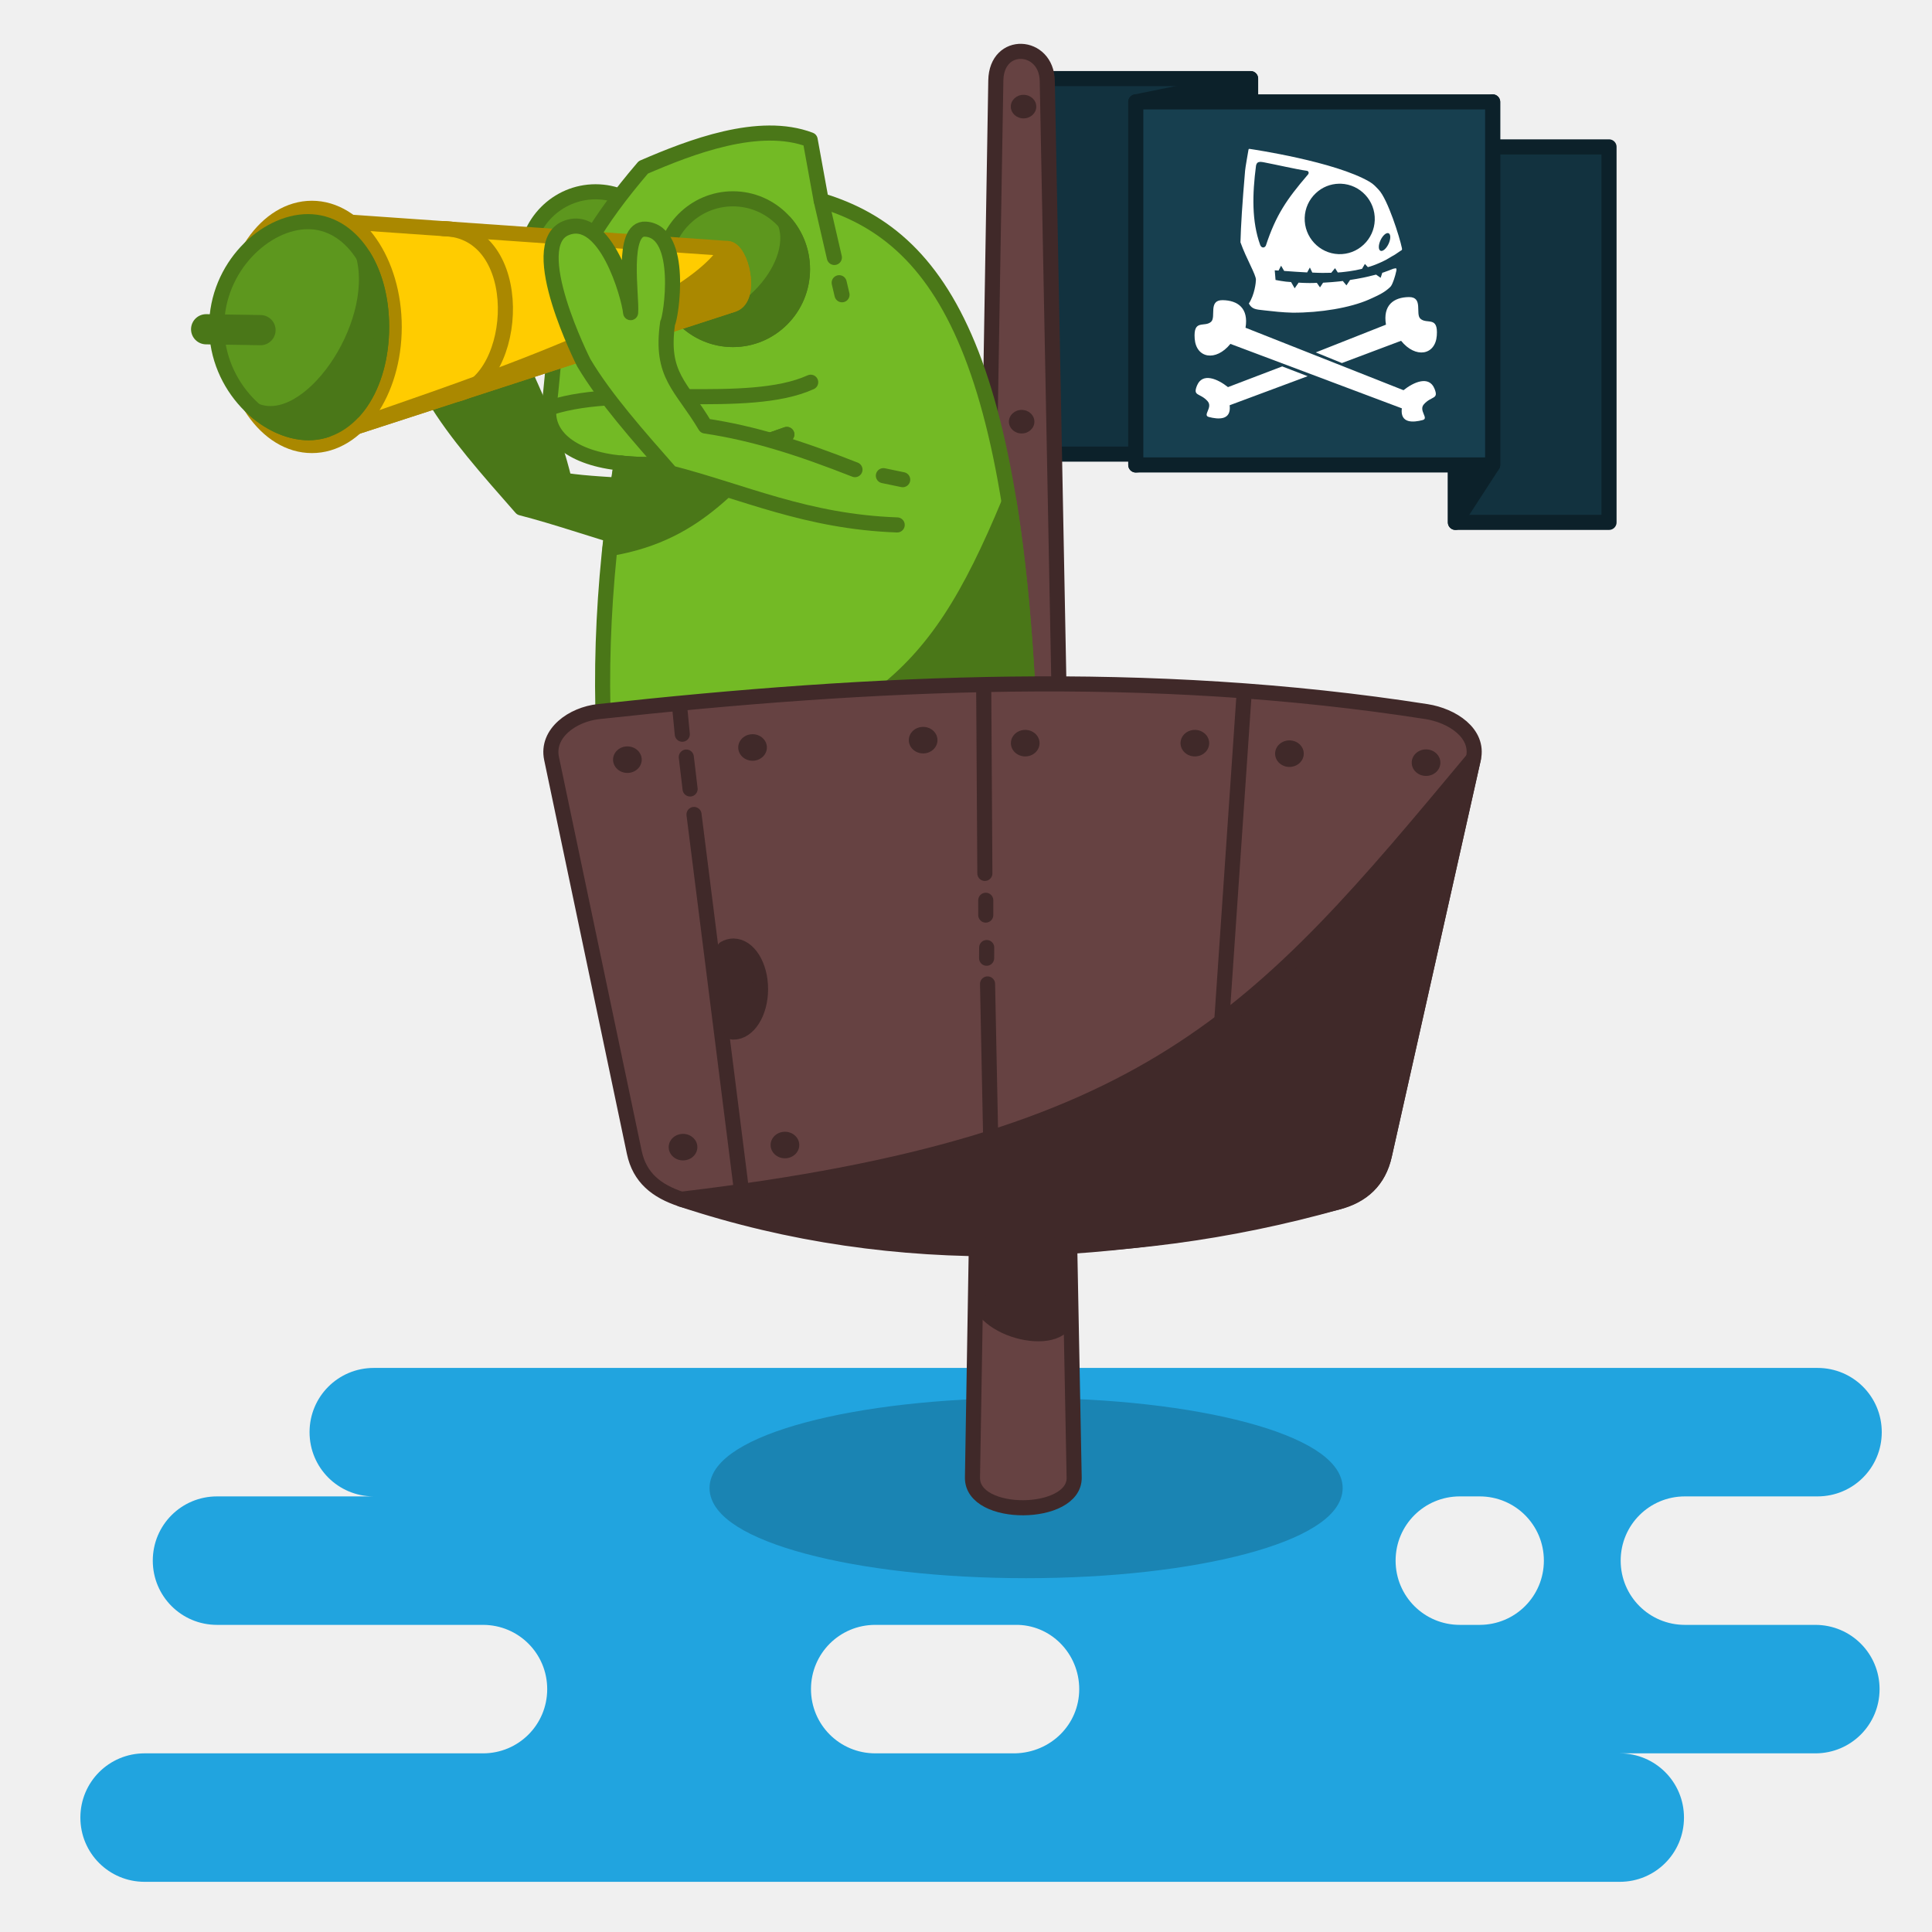
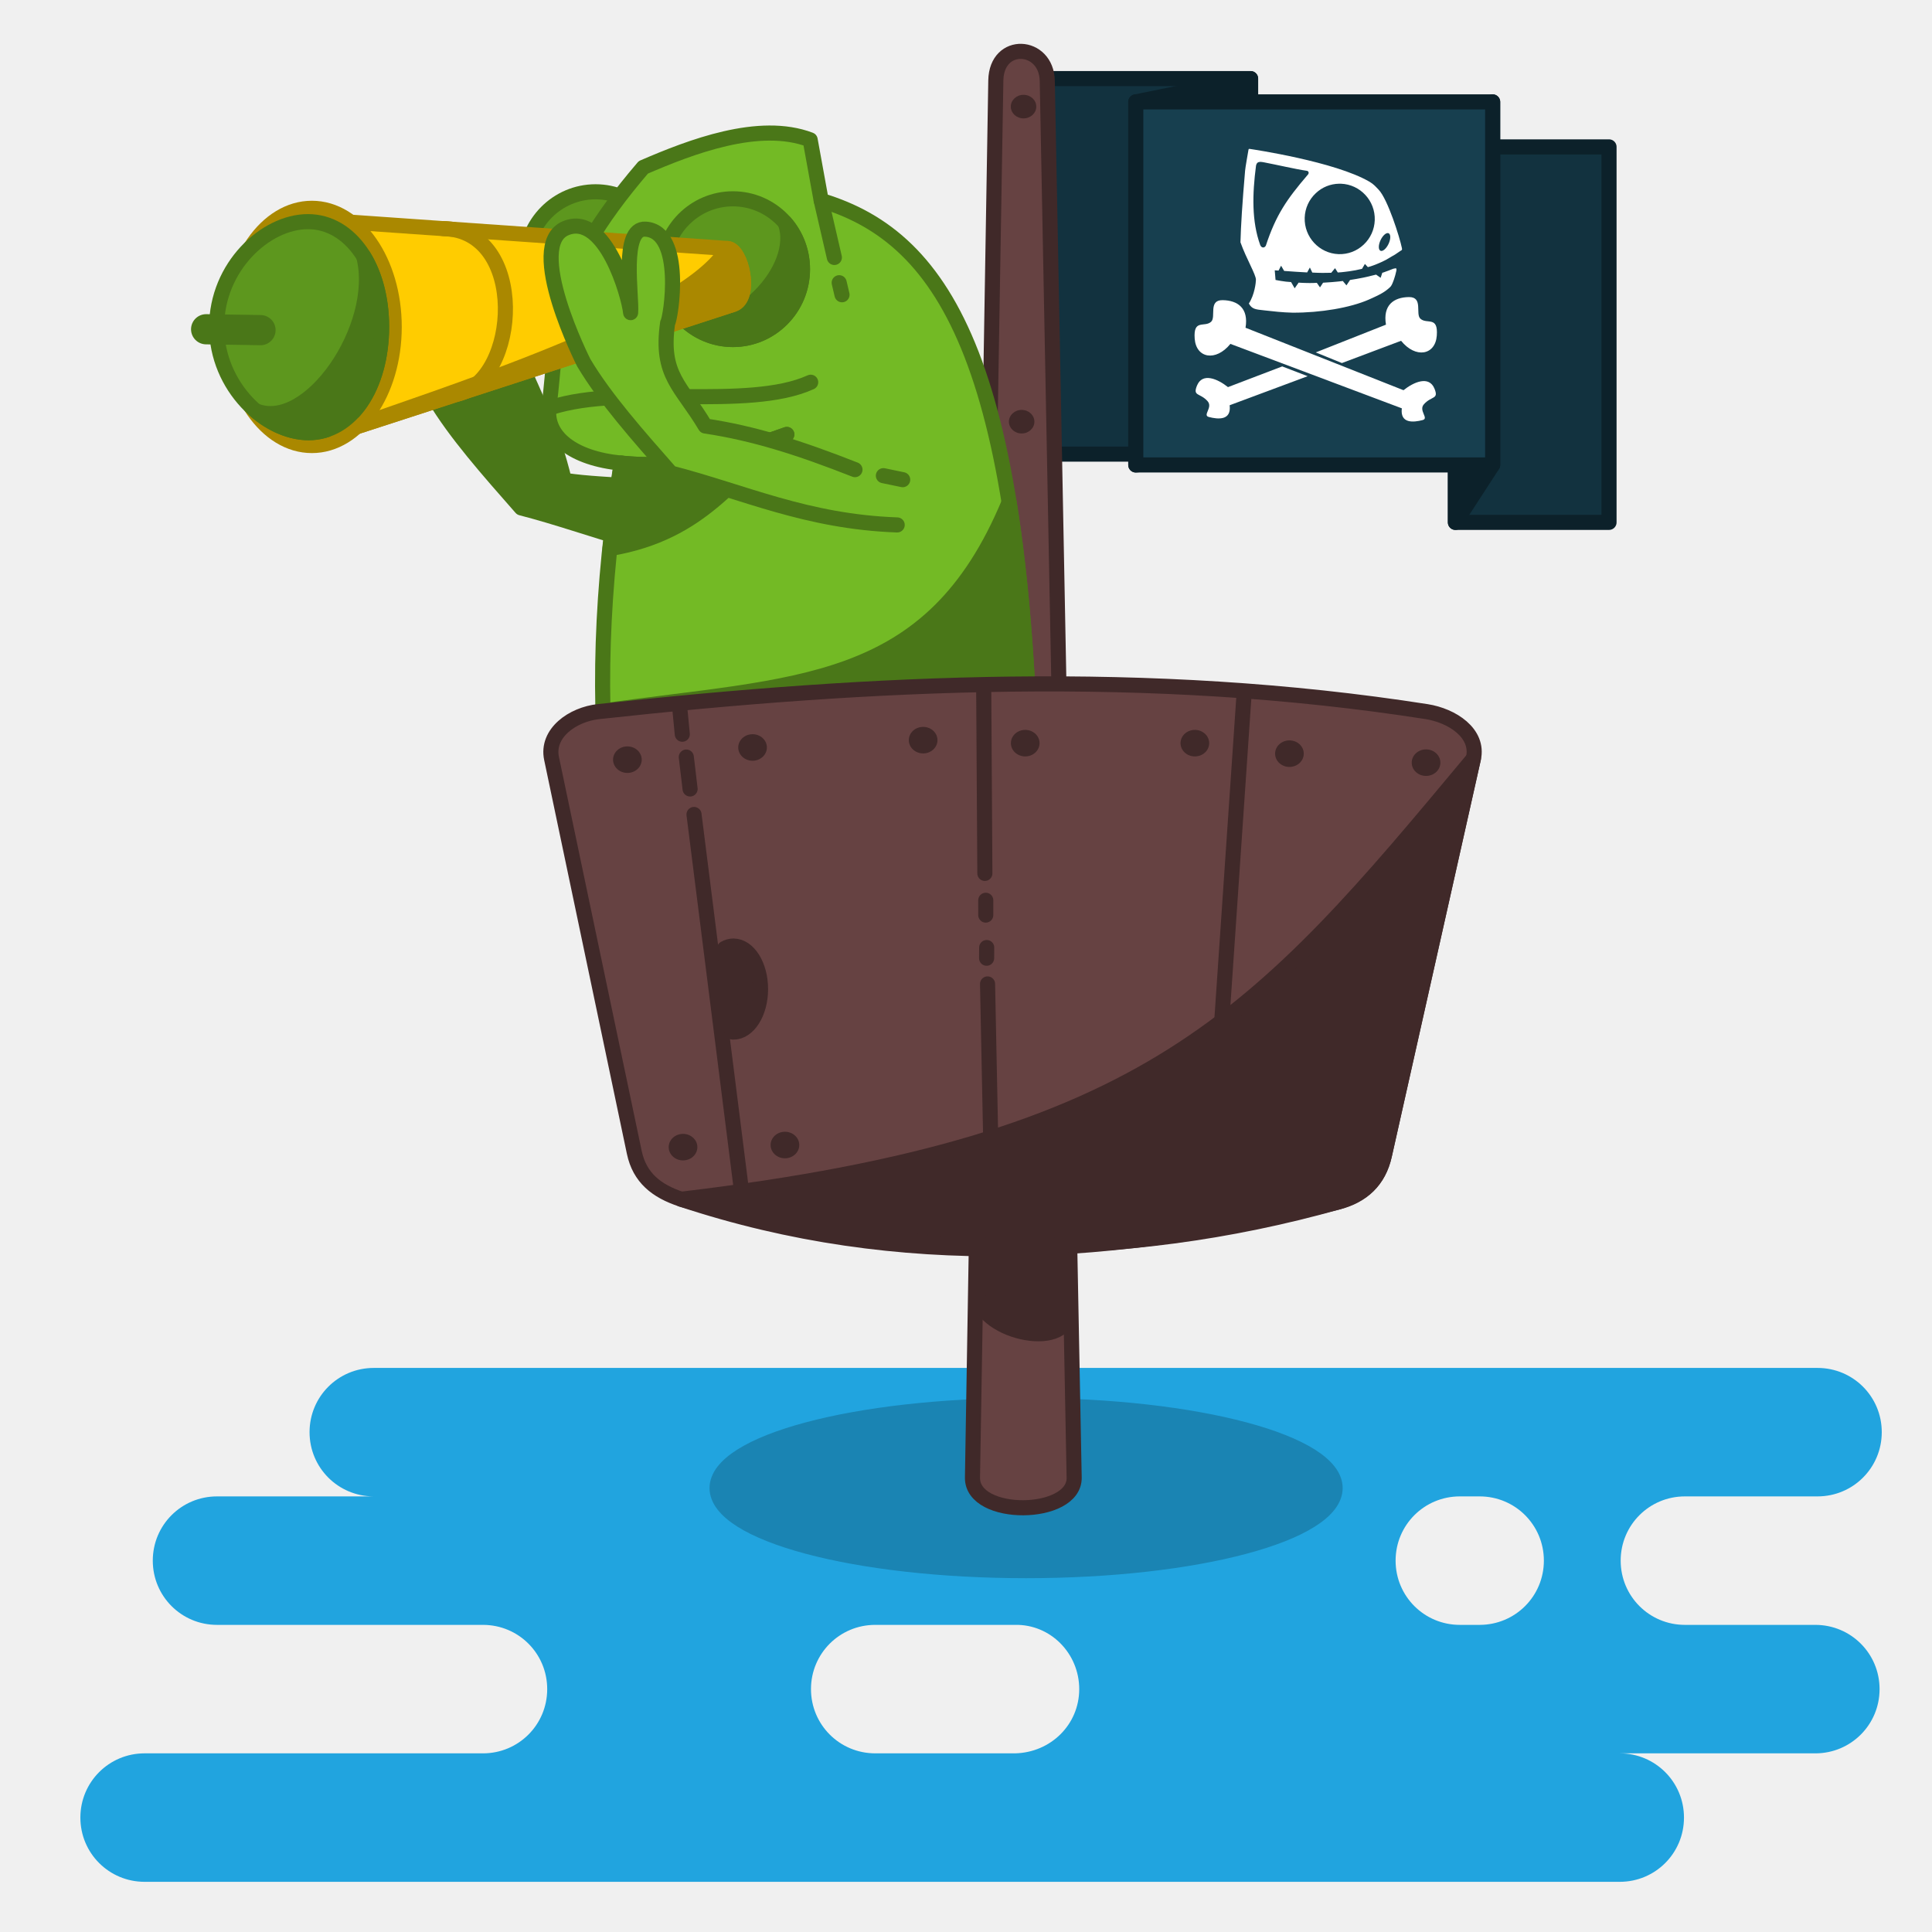
<svg xmlns="http://www.w3.org/2000/svg" id="svg8" version="1.1" viewBox="0 0 256 256" height="256" width="256">
  <defs id="defs2" />
  <g transform="translate(0,-866.5196)" id="layer1">
    <path id="rect1180" d="m 49.529,1047.777 c -4.715,0 -8.512,3.796 -8.512,8.512 0,4.704 3.778,8.493 8.478,8.511 H 31.003 28.756 c -4.715,0 -8.511,3.796 -8.511,8.512 0,4.715 3.795,8.512 8.511,8.512 h 1.095 1.152 32.994 c 4.715,0 8.511,3.796 8.511,8.512 0,4.715 -3.795,8.512 -8.511,8.512 H 29.851 c -0.01,0 -0.021,-8e-4 -0.031,-10e-4 H 19.162 c -4.715,0 -8.512,3.796 -8.512,8.512 0,4.715 3.796,8.512 8.512,8.512 h 34.145 127.172 31.026 3.119 c 4.715,0 8.512,-3.796 8.512,-8.512 0,-4.705 -3.78,-8.494 -8.48,-8.511 h 25.885 c 4.715,0 8.512,-3.796 8.512,-8.512 0,-4.715 -3.796,-8.512 -8.512,-8.512 h -17.282 c -4.715,0 -8.512,-3.796 -8.512,-8.512 0,-4.715 3.796,-8.512 8.512,-8.512 h 17.572 c 4.715,0 8.512,-3.796 8.512,-8.512 0,-4.715 -3.796,-8.511 -8.512,-8.511 H 235.677 65.415 54.745 Z m 146.53,17.023 c 4.715,0 8.512,3.796 8.512,8.512 0,4.715 -3.796,8.508 -8.512,8.512 h -2.623 c -4.715,0 -8.512,-3.796 -8.512,-8.512 0,-4.715 3.796,-8.512 8.512,-8.512 z m -80.088,17.023 h 18.52 c 4.714,-0.098 8.512,3.796 8.512,8.512 0,4.715 -3.797,8.414 -8.512,8.512 h -18.52 c -4.715,-6e-4 -8.512,-3.796 -8.512,-8.512 0,-4.715 3.796,-8.512 8.512,-8.512 z" style="opacity:1;fill:#21a4df;fill-opacity:1;stroke:none;stroke-width:2;stroke-linecap:round;stroke-linejoin:round;stroke-miterlimit:4;stroke-dasharray:none;stroke-opacity:1" />
    <path id="path844-7" d="m 94.146,933.236 c -7.307,-2.875 -12.942,-2.115 -19.377,-3.071 -1.509,-6.353 -3.885,-11.188 -6.142,-16.233 0.431,-0.575 2.226,-12.092 -2.925,-12.43 -3.305,-0.218 -1.789,8.906 -1.978,11.063 -0.213,-2.176 -3.32,-13.297 -8.551,-11.209 -5.571,2.223 2.34,17.841 2.34,17.841 2.818,4.746 7.219,9.689 11.553,14.624 9.744,2.521 17.969,6.445 29.979,6.873" style="opacity:1;fill:#4a7718;fill-opacity:1;stroke:#4a7718;stroke-width:2;stroke-linecap:round;stroke-linejoin:round;stroke-miterlimit:4;stroke-dasharray:none;stroke-opacity:1" />
    <ellipse ry="9.323" rx="9.22" cy="901.255" cx="78.914" id="path897-6" style="opacity:1;fill:#5d971e;fill-opacity:1;stroke:#4a7718;stroke-width:2;stroke-linecap:round;stroke-linejoin:round;stroke-miterlimit:4;stroke-dasharray:none;stroke-opacity:1" />
    <ellipse ry="10.941" rx="40.946" cy="1063.697" cx="135.963" id="path1251" style="opacity:1;fill:#1a84b3;fill-opacity:1;stroke:#1a84b3;stroke-width:2;stroke-linecap:round;stroke-linejoin:round;stroke-miterlimit:4;stroke-dasharray:none;stroke-opacity:1" />
    <rect y="876.936" x="137.545" height="49.754" width="28.166" id="rect834" style="opacity:1;fill:#12323f;fill-opacity:1;stroke:#0c212a;stroke-width:2;stroke-linecap:round;stroke-linejoin:round;stroke-miterlimit:4;stroke-dasharray:none;stroke-opacity:1" />
    <path id="rect826" d="m 131.952,877.183 -3.094,185.122 c -0.09,5.415 13.575,5.253 13.474,0 L 138.77,877.245 c -0.096,-4.998 -6.728,-5.428 -6.818,-0.062 z" style="opacity:1;fill:#664242;fill-opacity:1;stroke:#402929;stroke-width:2;stroke-linecap:round;stroke-linejoin:round;stroke-miterlimit:4;stroke-dasharray:none;stroke-opacity:1" />
    <path id="rect826-3" d="m 129.968,1027.284 -0.437,10.294 c -0.23,5.411 11.927,8.088 11.976,2.833 l 0.124,-13.377 c -0.976,-4.172 -7.317,0.56 -11.662,0.25 z" style="opacity:1;fill:#402929;fill-opacity:1;stroke:#402929;stroke-width:2;stroke-linecap:round;stroke-linejoin:round;stroke-miterlimit:4;stroke-dasharray:none;stroke-opacity:1" />
    <rect y="885.983" x="192.85" height="49.754" width="20.354" id="rect832" style="opacity:1;fill:#12323f;fill-opacity:1;stroke:#0c212a;stroke-width:2;stroke-linecap:round;stroke-linejoin:round;stroke-miterlimit:4;stroke-dasharray:none;stroke-opacity:1" />
    <path id="path836" d="m 80.858,974.243 c -1.754,-14.612 -1.196,-30.092 1.462,-46.358 -6.382,-0.612 -10.07,-3.514 -9.579,-7.385 1.38,-10.885 -0.14,-17.028 12.504,-31.807 6.243,-2.696 15.335,-6.221 22.105,-3.647 l 1.462,8.043 c 16.822,5.044 26.974,22.387 27.91,80.57 z" style="opacity:1;fill:#73ba25;fill-opacity:1;stroke:#4a7718;stroke-width:2;stroke-linecap:round;stroke-linejoin:round;stroke-miterlimit:4;stroke-dasharray:none;stroke-opacity:1" />
    <ellipse ry="9.323" rx="9.22" cy="902.186" cx="97.114" id="path897" style="opacity:1;fill:#5d971e;fill-opacity:1;stroke:#4a7718;stroke-width:2;stroke-linecap:round;stroke-linejoin:round;stroke-miterlimit:4;stroke-dasharray:none;stroke-opacity:1" />
-     <path id="path836-5" d="m 80.858,974.243 c 34.791,-11.279 42.432,-16.074 52.856,-41.175 1.718,10.631 2.741,23.938 3.008,40.59 z" style="opacity:1;fill:#4a7718;fill-opacity:1;stroke:#4a7718;stroke-width:2;stroke-linecap:round;stroke-linejoin:round;stroke-miterlimit:4;stroke-dasharray:none;stroke-opacity:1" />
+     <path id="path836-5" d="m 79.301,960.811 c 26.291,-3.779 43.99,-2.641 54.413,-27.742 1.718,10.631 2.741,23.938 3.008,40.59 z" style="opacity:1;fill:#4a7718;fill-opacity:1;stroke:#4a7718;stroke-width:2;stroke-linecap:round;stroke-linejoin:round;stroke-miterlimit:4;stroke-dasharray:none;stroke-opacity:1" />
    <path id="rect828" d="m 79.301,960.811 c -3.423,0.373 -6.924,2.846 -6.216,6.217 l 10.96,52.18 c 0.708,3.37 2.947,5.133 6.216,6.216 29.078,9.636 57.914,7.72 86.96,0.395 3.339,-0.842 5.462,-2.856 6.216,-6.216 l 11.799,-52.575 c 0.754,-3.36 -2.814,-5.685 -6.216,-6.217 -36.711,-5.736 -73.236,-3.98 -109.719,0 z" style="opacity:1;fill:#664242;fill-opacity:1;stroke:#402929;stroke-width:2;stroke-linecap:round;stroke-linejoin:round;stroke-miterlimit:4;stroke-dasharray:none;stroke-opacity:1" />
    <path id="path838" d="m 82.321,927.885 c 8.751,0.891 15.337,-1.466 21.936,-3.802" style="opacity:1;fill:none;stroke:#4a7718;stroke-width:2;stroke-linecap:round;stroke-linejoin:round;stroke-miterlimit:4;stroke-dasharray:none;stroke-opacity:1" />
    <path id="path840" d="m 73.034,920.5 c 9.741,-3.136 26.031,0.462 34.387,-3.334" style="opacity:1;fill:none;stroke:#4a7718;stroke-width:2;stroke-linecap:round;stroke-linejoin:round;stroke-miterlimit:4;stroke-dasharray:none;stroke-opacity:1" />
    <path id="path842" d="m 119.612,930.079 -2.559,-0.53" style="opacity:1;fill:none;stroke:#4a7718;stroke-width:2;stroke-linecap:round;stroke-linejoin:round;stroke-miterlimit:4;stroke-dasharray:none;stroke-opacity:1" />
    <path id="path897-9" d="m 90.798,908.979 c 1.65,1.57 3.872,2.531 6.317,2.531 5.092,-1.1e-4 9.22,-4.174 9.22,-9.323 -5e-5,-2.363 -0.869,-4.521 -2.302,-6.164 2.302,6.164 -6.917,15.487 -13.234,12.956 z" style="opacity:1;fill:#4a7718;fill-opacity:1;stroke:#4a7718;stroke-width:2;stroke-linecap:round;stroke-linejoin:round;stroke-miterlimit:4;stroke-dasharray:none;stroke-opacity:1" />
    <path id="path846" d="m 96.39,899.446 -51.084,-3.568 -0.62,28.024 52.531,-17.062 c 2.446,-0.926 1.041,-7.272 -0.827,-7.394 z" style="opacity:1;fill:#ffcc00;fill-opacity:1;stroke:#aa8800;stroke-width:2;stroke-linecap:round;stroke-linejoin:round;stroke-miterlimit:4;stroke-dasharray:none;stroke-opacity:1" />
    <path id="path848" d="m 60.55,918.758 c 8.302,-1.849 9.421,-21.728 -1.822,-21.955" style="opacity:1;fill:none;stroke:#aa8800;stroke-width:2;stroke-linecap:round;stroke-linejoin:round;stroke-miterlimit:4;stroke-dasharray:none;stroke-opacity:1" />
    <path id="path852" d="m 90.073,960.34 0.334,3.467" style="opacity:1;fill:none;stroke:#402929;stroke-width:2;stroke-linecap:round;stroke-linejoin:round;stroke-miterlimit:4;stroke-dasharray:none;stroke-opacity:1" />
    <path id="path854" d="m 90.939,966.834 0.502,4.227" style="opacity:1;fill:none;stroke:#402929;stroke-width:2;stroke-linecap:round;stroke-linejoin:round;stroke-miterlimit:4;stroke-dasharray:none;stroke-opacity:1" />
    <path id="path856" d="m 91.961,974.441 6.462,51.203" style="opacity:1;fill:none;stroke:#402929;stroke-width:2;stroke-linecap:round;stroke-linejoin:round;stroke-miterlimit:4;stroke-dasharray:none;stroke-opacity:1" />
    <path id="path866" d="m 130.349,958.009 0.15,24.24 m 0.12,3.562 -5.7e-4,1.96 m 0.124,4.302 -0.011,1.416 m 0.124,3.407 0.612,30.138" style="opacity:1;fill:none;stroke:#402929;stroke-width:2;stroke-linecap:round;stroke-linejoin:round;stroke-miterlimit:4;stroke-dasharray:none;stroke-opacity:1" />
    <path id="path870" d="m 164.839,958.602 -4.58,67.124" style="opacity:1;fill:none;stroke:#402929;stroke-width:2;stroke-linecap:round;stroke-linejoin:round;stroke-miterlimit:4;stroke-dasharray:none;stroke-opacity:1" />
    <path id="path874" d="m 108.813,893.089 1.744,7.546" style="opacity:1;fill:none;stroke:#4a7718;stroke-width:2;stroke-linecap:round;stroke-linejoin:round;stroke-miterlimit:4;stroke-dasharray:none;stroke-opacity:1" />
    <ellipse cx="41.325" cy="909.838" rx="10.91" ry="15.718" id="path879" style="opacity:1;fill:#ffcc00;fill-opacity:1;stroke:#aa8800;stroke-width:2;stroke-linecap:round;stroke-linejoin:round;stroke-miterlimit:4;stroke-dasharray:none;stroke-opacity:1" />
    <path id="path879-3" d="m 40.8,895.888 c -5.621,2.8e-4 -12.091,5.982 -12.091,13.936 -2.65e-4,7.954 6.555,14.031 12.177,14.032 5.622,6.2e-4 9.68,-6.077 9.68,-14.032 -1.99e-4,-7.954 -4.144,-13.937 -9.766,-13.936 z" style="opacity:1;fill:#5d971e;fill-opacity:1;stroke:#4a7718;stroke-width:2;stroke-linecap:round;stroke-linejoin:round;stroke-miterlimit:4;stroke-dasharray:none;stroke-opacity:1" />
    <path id="path838-2" d="m 104.257,924.083 c -6.599,2.336 -13.185,4.694 -21.936,3.802 l -1.494,11.321 c 12.474,-2.112 16.284,-9.665 23.43,-15.123 z" style="opacity:1;fill:#4a7718;fill-opacity:1;stroke:#4a7718;stroke-width:2;stroke-linecap:round;stroke-linejoin:round;stroke-miterlimit:4;stroke-dasharray:none;stroke-opacity:1" />
    <path id="path846-2" d="m 96.39,899.446 c -5.592,9.533 -38.877,19.751 -51.704,24.456 l 52.531,-17.062 c 2.446,-0.926 1.041,-7.272 -0.827,-7.394 z" style="opacity:1;fill:#aa8800;fill-opacity:1;stroke:#aa8800;stroke-width:2;stroke-linecap:round;stroke-linejoin:round;stroke-miterlimit:4;stroke-dasharray:none;stroke-opacity:1" />
    <path id="path844" d="m 113.288,928.749 c -7.307,-2.875 -13.403,-4.826 -19.838,-5.782 -3.176,-5.353 -5.98,-6.66 -4.986,-13.654 0.431,-0.575 2.226,-12.092 -2.925,-12.43 -3.305,-0.218 -1.789,8.906 -1.978,11.063 -0.213,-2.176 -3.32,-13.297 -8.551,-11.209 -5.571,2.223 2.34,17.841 2.34,17.841 2.818,4.746 7.219,9.689 11.553,14.624 9.744,2.521 17.969,6.445 29.979,6.873" style="opacity:1;fill:#73ba25;fill-opacity:1;stroke:#4a7718;stroke-width:2;stroke-linecap:round;stroke-linejoin:round;stroke-miterlimit:4;stroke-dasharray:none;stroke-opacity:1" />
    <path id="path850" d="m 27.314,910.148 7.204,0.116" style="opacity:1;fill:none;stroke:#4a7718;stroke-width:4;stroke-linecap:round;stroke-linejoin:round;stroke-miterlimit:4;stroke-dasharray:none;stroke-opacity:1" />
    <path id="path1046" d="m 165.711,876.936 -15.214,3.084 v 48.109 l 15.214,-1.439 z" style="fill:#0c212a;fill-opacity:1;stroke:#0c212a;stroke-width:2;stroke-linecap:round;stroke-linejoin:round;stroke-miterlimit:4;stroke-dasharray:none;stroke-opacity:1" />
    <path id="path1044" d="m 192.85,885.983 4.934,-5.962 v 48.109 l -4.934,7.607 z" style="fill:#0c212a;fill-opacity:1;stroke:#0c212a;stroke-width:2;stroke-linecap:round;stroke-linejoin:round;stroke-miterlimit:4;stroke-dasharray:none;stroke-opacity:1" />
    <rect y="880.02" x="150.498" height="48.109" width="47.286" id="rect830" style="opacity:1;fill:#173f4f;fill-opacity:1;stroke:#0c212a;stroke-width:2;stroke-linecap:round;stroke-linejoin:round;stroke-miterlimit:4;stroke-dasharray:none;stroke-opacity:1" />
    <path id="rect828-5" d="m 90.261,1025.424 c 29.131,7.903 58.06,8.507 86.96,0.395 3.316,-0.931 5.462,-2.856 6.216,-6.216 l 11.799,-52.575 c -28.54,34.267 -42.589,51.015 -104.975,58.397 z" style="opacity:1;fill:#402929;fill-opacity:1;stroke:#402929;stroke-width:2;stroke-linecap:round;stroke-linejoin:round;stroke-miterlimit:4;stroke-dasharray:none;stroke-opacity:1" />
    <path id="path879-3-1" d="m 33.844,920.934 c 2.14,1.843 4.673,2.921 7.041,2.921 5.622,6.3e-4 9.68,-6.077 9.68,-14.032 -9.3e-5,-3.659 -0.877,-6.901 -2.371,-9.335 2.371,9.335 -7.309,23.366 -14.35,20.445 z" style="opacity:1;fill:#4a7718;fill-opacity:1;stroke:#4a7718;stroke-width:2;stroke-linecap:round;stroke-linejoin:round;stroke-miterlimit:4;stroke-dasharray:none;stroke-opacity:1" />
    <g style="stroke-width:0.122;stroke-miterlimit:4;stroke-dasharray:none" transform="matrix(16.3763,0,0,16.3763,-187.9542,482.5041)" id="g1063">
      <g style="fill:#ffffff;stroke:none;stroke-width:2.491;stroke-miterlimit:4;stroke-dasharray:none" id="g10" transform="matrix(0.04902734,0,0,0.04902734,19.67188,34.48393)">
        <path id="path4" style="stroke:none;stroke-width:2.491;stroke-miterlimit:4;stroke-dasharray:none;paint-order:fill markers stroke" d="m 39.048,-200.5 -0.104,0.032 -0.04,0.089 c 0,0 -0.558,3.158 -0.563,3.471 -0.47,5.473 -0.696,9.101 -0.765,11.83 0.994,2.774 2.559,5.326 2.553,6.187 -0.002,0.452 -0.224,2.479 -1.17,3.915 0.535,0.962 1.141,0.972 2.566,1.131 1.398,0.16 2.992,0.343 4.637,0.38 4.596,0.027 9.54,-0.816 12.592,-2.157 1.973,-0.87 2.668,-1.281 3.458,-2.003 0.285,-0.235 0.434,-0.627 0.587,-1.034 l 0.104,-0.275 c 0.128,-0.329 0.312,-1.036 0.394,-1.422 0.037,-0.169 0.054,-0.35 -0.065,-0.444 l -0.426,0.081 c -0.269,0.112 -0.548,0.219 -0.832,0.324 l -0.479,0.172 c -0.501,0.173 0.023,0.022 -0.512,0.173 l -0.272,0.831 -0.752,-0.528 c -0.521,0.138 -1.052,0.267 -1.595,0.386 l -0.558,0.12 c -0.701,0.142 -1.416,0.269 -2.139,0.377 l -0.602,0.894 -0.596,-0.723 c -0.571,0.077 -0.626,0.073 -1.2,0.129 l -0.656,0.059 c -0.469,0.038 -0.937,0.07 -1.402,0.094 l -0.508,0.773 -0.523,-0.75 c -0.563,0.021 -0.6,0.033 -1.15,0.032 l -0.448,-0.006 c -0.568,-0.008 -0.864,-0.026 -1.409,-0.059 l -0.652,0.934 -0.591,-1.029 c -0.78,-0.058 -0.94,-0.069 -1.649,-0.184 l -0.418,-0.071 c -0.168,-0.03 -0.335,-0.062 -0.498,-0.096 l -0.131,-1.589 c 0.211,0.013 0.418,0.029 0.629,0.043 l 0.418,-0.803 0.507,0.862 c 0.752,0.051 0.991,0.073 1.734,0.123 l 0.388,0.026 c 0.561,0.037 1.117,0.069 1.673,0.097 l 0.448,-0.811 0.401,0.834 c 0.561,0.025 0.717,0.042 1.272,0.05 l 0.508,0.005 c 0.451,0.002 0.899,-0.005 1.346,-0.019 l 0.63,-0.761 0.449,0.712 c 0.547,-0.028 0.667,-0.052 1.208,-0.112 l 0.682,-0.086 c 0.709,-0.099 1.413,-0.231 2.11,-0.403 l 0.477,-0.81 0.489,0.527 c 0.44,-0.122 0.465,-0.126 0.9,-0.283 l 0.531,-0.204 c 0.514,-0.205 1.024,-0.439 1.53,-0.7 l 0.955,-0.562 c 0.54,-0.3 0.58,-0.318 1.112,-0.694 0.259,-0.178 0.457,-0.317 0.538,-0.347 0.11,-0.124 0.073,-0.236 0.048,-0.365 -0.365,-1.785 -2.338,-8.065 -3.84,-9.626 -0.436,-0.448 -0.783,-0.885 -1.487,-1.301 -5.692,-3.336 -19.208,-5.344 -19.84,-5.437 z m 1.882,2.15 c 0.16,0.007 0.339,0.037 0.534,0.074 1.959,0.371 5.437,1.174 7.009,1.387 0.418,0.037 0.455,0.448 0.185,0.694 -3.445,4.027 -5.222,6.596 -6.895,11.673 -0.252,0.443 -0.729,0.379 -0.923,-0.098 -1.424,-3.92 -1.309,-8.412 -0.7,-13.081 0.085,-0.467 0.31,-0.625 0.637,-0.647 0.049,-0.003 0.1,-0.003 0.153,-0.001 z m 12.936,3.602 c 0.096,-0.003 0.193,-0.003 0.289,0 3.189,0.115 5.694,2.815 5.585,6.018 -0.057,1.549 -0.707,2.981 -1.832,4.038 -1.129,1.063 -2.596,1.618 -4.146,1.567 -3.183,-0.12 -5.689,-2.82 -5.585,-6.018 0.054,-1.552 0.708,-2.992 1.84,-4.047 1.057,-0.997 2.41,-1.537 3.849,-1.559 z m 8.044,8.148 c 0.044,0.003 0.084,0.014 0.122,0.031 0.365,0.17 0.357,0.954 -0.016,1.75 -0.373,0.796 -0.972,1.304 -1.336,1.133 -0.364,-0.171 -0.357,-0.954 0.017,-1.75 0.329,-0.701 0.841,-1.193 1.214,-1.165 z" />
        <path style="stroke:none;stroke-width:2.491;stroke-miterlimit:4;stroke-dasharray:none" id="path6" d="m 65.375,-176.04 c -2.521,0.032 -4.321,1.341 -3.786,4.553 l -11.584,4.58 4.311,1.756 9.768,-3.673 c 2.404,2.968 5.654,2.381 5.894,-0.859 0.245,-3.308 -1.626,-1.799 -2.711,-2.792 -0.857,-0.784 0.513,-3.595 -1.893,-3.565 z m -20.908,11.444 -8.951,3.417 c -1.696,-1.355 -4.209,-2.453 -5.11,-0.263 -0.749,1.821 0.479,1.173 1.738,2.579 0.936,1.045 -0.883,2.326 0.215,2.613 1.508,0.395 3.744,0.616 3.434,-1.938 l 12.872,-4.793 z" />
        <path style="stroke:none;stroke-width:2.491;stroke-miterlimit:4;stroke-dasharray:none" id="path8" d="m 64.484,-160.67 -26.072,-10.308 c 0.535,-3.211 -1.265,-4.521 -3.786,-4.553 -2.406,-0.031 -1.036,2.781 -1.893,3.565 -1.084,0.992 -2.955,-0.517 -2.711,2.792 0.24,3.24 3.49,3.827 5.894,0.859 l 28.29,10.636 c -0.31,2.554 1.926,2.333 3.434,1.938 1.097,-0.287 -0.721,-1.568 0.215,-2.613 1.259,-1.407 2.487,-0.758 1.738,-2.579 -0.9,-2.191 -3.414,-1.092 -5.11,0.263 z" />
      </g>
    </g>
    <path id="path1293" d="m 97.188,991.879 a 3.587,5.697 0 0 1 3.587,5.697 3.587,5.697 0 0 1 -3.587,5.697 3.587,5.697 0 0 1 -0.145,-0.012 l -1.044,-11.057 a 3.587,5.697 0 0 1 1.189,-0.33 z" style="opacity:1;fill:#402929;fill-opacity:1;stroke:#402929;stroke-width:2;stroke-linecap:round;stroke-linejoin:round;stroke-miterlimit:4;stroke-dasharray:none;stroke-opacity:1" />
    <ellipse ry="1.758" rx="1.899" cy="965.564" cx="99.718" id="path1298" style="opacity:1;fill:#402929;fill-opacity:1;stroke:none;stroke-width:2;stroke-linecap:round;stroke-linejoin:round;stroke-miterlimit:4;stroke-dasharray:none;stroke-opacity:1" />
    <ellipse ry="1.758" rx="1.899" cy="964.593" cx="122.321" id="path1298-9" style="opacity:1;fill:#402929;fill-opacity:1;stroke:none;stroke-width:2;stroke-linecap:round;stroke-linejoin:round;stroke-miterlimit:4;stroke-dasharray:none;stroke-opacity:1" />
    <ellipse ry="1.758" rx="1.899" cy="964.991" cx="135.847" id="path1298-4" style="opacity:1;fill:#402929;fill-opacity:1;stroke:none;stroke-width:2;stroke-linecap:round;stroke-linejoin:round;stroke-miterlimit:4;stroke-dasharray:none;stroke-opacity:1" />
    <ellipse ry="1.758" rx="1.899" cy="964.991" cx="158.325" id="path1298-7" style="opacity:1;fill:#402929;fill-opacity:1;stroke:none;stroke-width:2;stroke-linecap:round;stroke-linejoin:round;stroke-miterlimit:4;stroke-dasharray:none;stroke-opacity:1" />
    <ellipse ry="1.758" rx="1.899" cy="966.383" cx="170.857" id="path1298-8" style="opacity:1;fill:#402929;fill-opacity:1;stroke:none;stroke-width:2;stroke-linecap:round;stroke-linejoin:round;stroke-miterlimit:4;stroke-dasharray:none;stroke-opacity:1" />
    <ellipse ry="1.758" rx="1.899" cy="967.576" cx="188.959" id="path1298-45" style="opacity:1;fill:#402929;fill-opacity:1;stroke:none;stroke-width:2;stroke-linecap:round;stroke-linejoin:round;stroke-miterlimit:4;stroke-dasharray:none;stroke-opacity:1" />
    <ellipse ry="1.758" rx="1.899" cy="967.179" cx="83.133" id="path1298-0" style="opacity:1;fill:#402929;fill-opacity:1;stroke:none;stroke-width:2;stroke-linecap:round;stroke-linejoin:round;stroke-miterlimit:4;stroke-dasharray:none;stroke-opacity:1" />
    <ellipse ry="1.758" rx="1.899" cy="1018.522" cx="90.505" id="path1298-3" style="opacity:1;fill:#402929;fill-opacity:1;stroke:none;stroke-width:2;stroke-linecap:round;stroke-linejoin:round;stroke-miterlimit:4;stroke-dasharray:none;stroke-opacity:1" />
    <ellipse ry="1.758" rx="1.899" cy="1018.241" cx="104.008" id="path1298-6" style="opacity:1;fill:#402929;fill-opacity:1;stroke:none;stroke-width:2;stroke-linecap:round;stroke-linejoin:round;stroke-miterlimit:4;stroke-dasharray:none;stroke-opacity:1" />
    <ellipse ry="1.562" rx="1.688" cy="880.645" cx="135.625" id="path1298-1" style="opacity:1;fill:#402929;fill-opacity:1;stroke:none;stroke-width:2;stroke-linecap:round;stroke-linejoin:round;stroke-miterlimit:4;stroke-dasharray:none;stroke-opacity:1" />
    <ellipse ry="1.562" rx="1.688" cy="922.395" cx="135.375" id="path1298-06" style="opacity:1;fill:#402929;fill-opacity:1;stroke:none;stroke-width:2;stroke-linecap:round;stroke-linejoin:round;stroke-miterlimit:4;stroke-dasharray:none;stroke-opacity:1" />
    <path id="path842-3" d="m 111.571,905.576 -0.374,-1.594" style="opacity:1;fill:none;stroke:#4a7718;stroke-width:2;stroke-linecap:round;stroke-linejoin:round;stroke-miterlimit:4;stroke-dasharray:none;stroke-opacity:1" />
  </g>
</svg>
